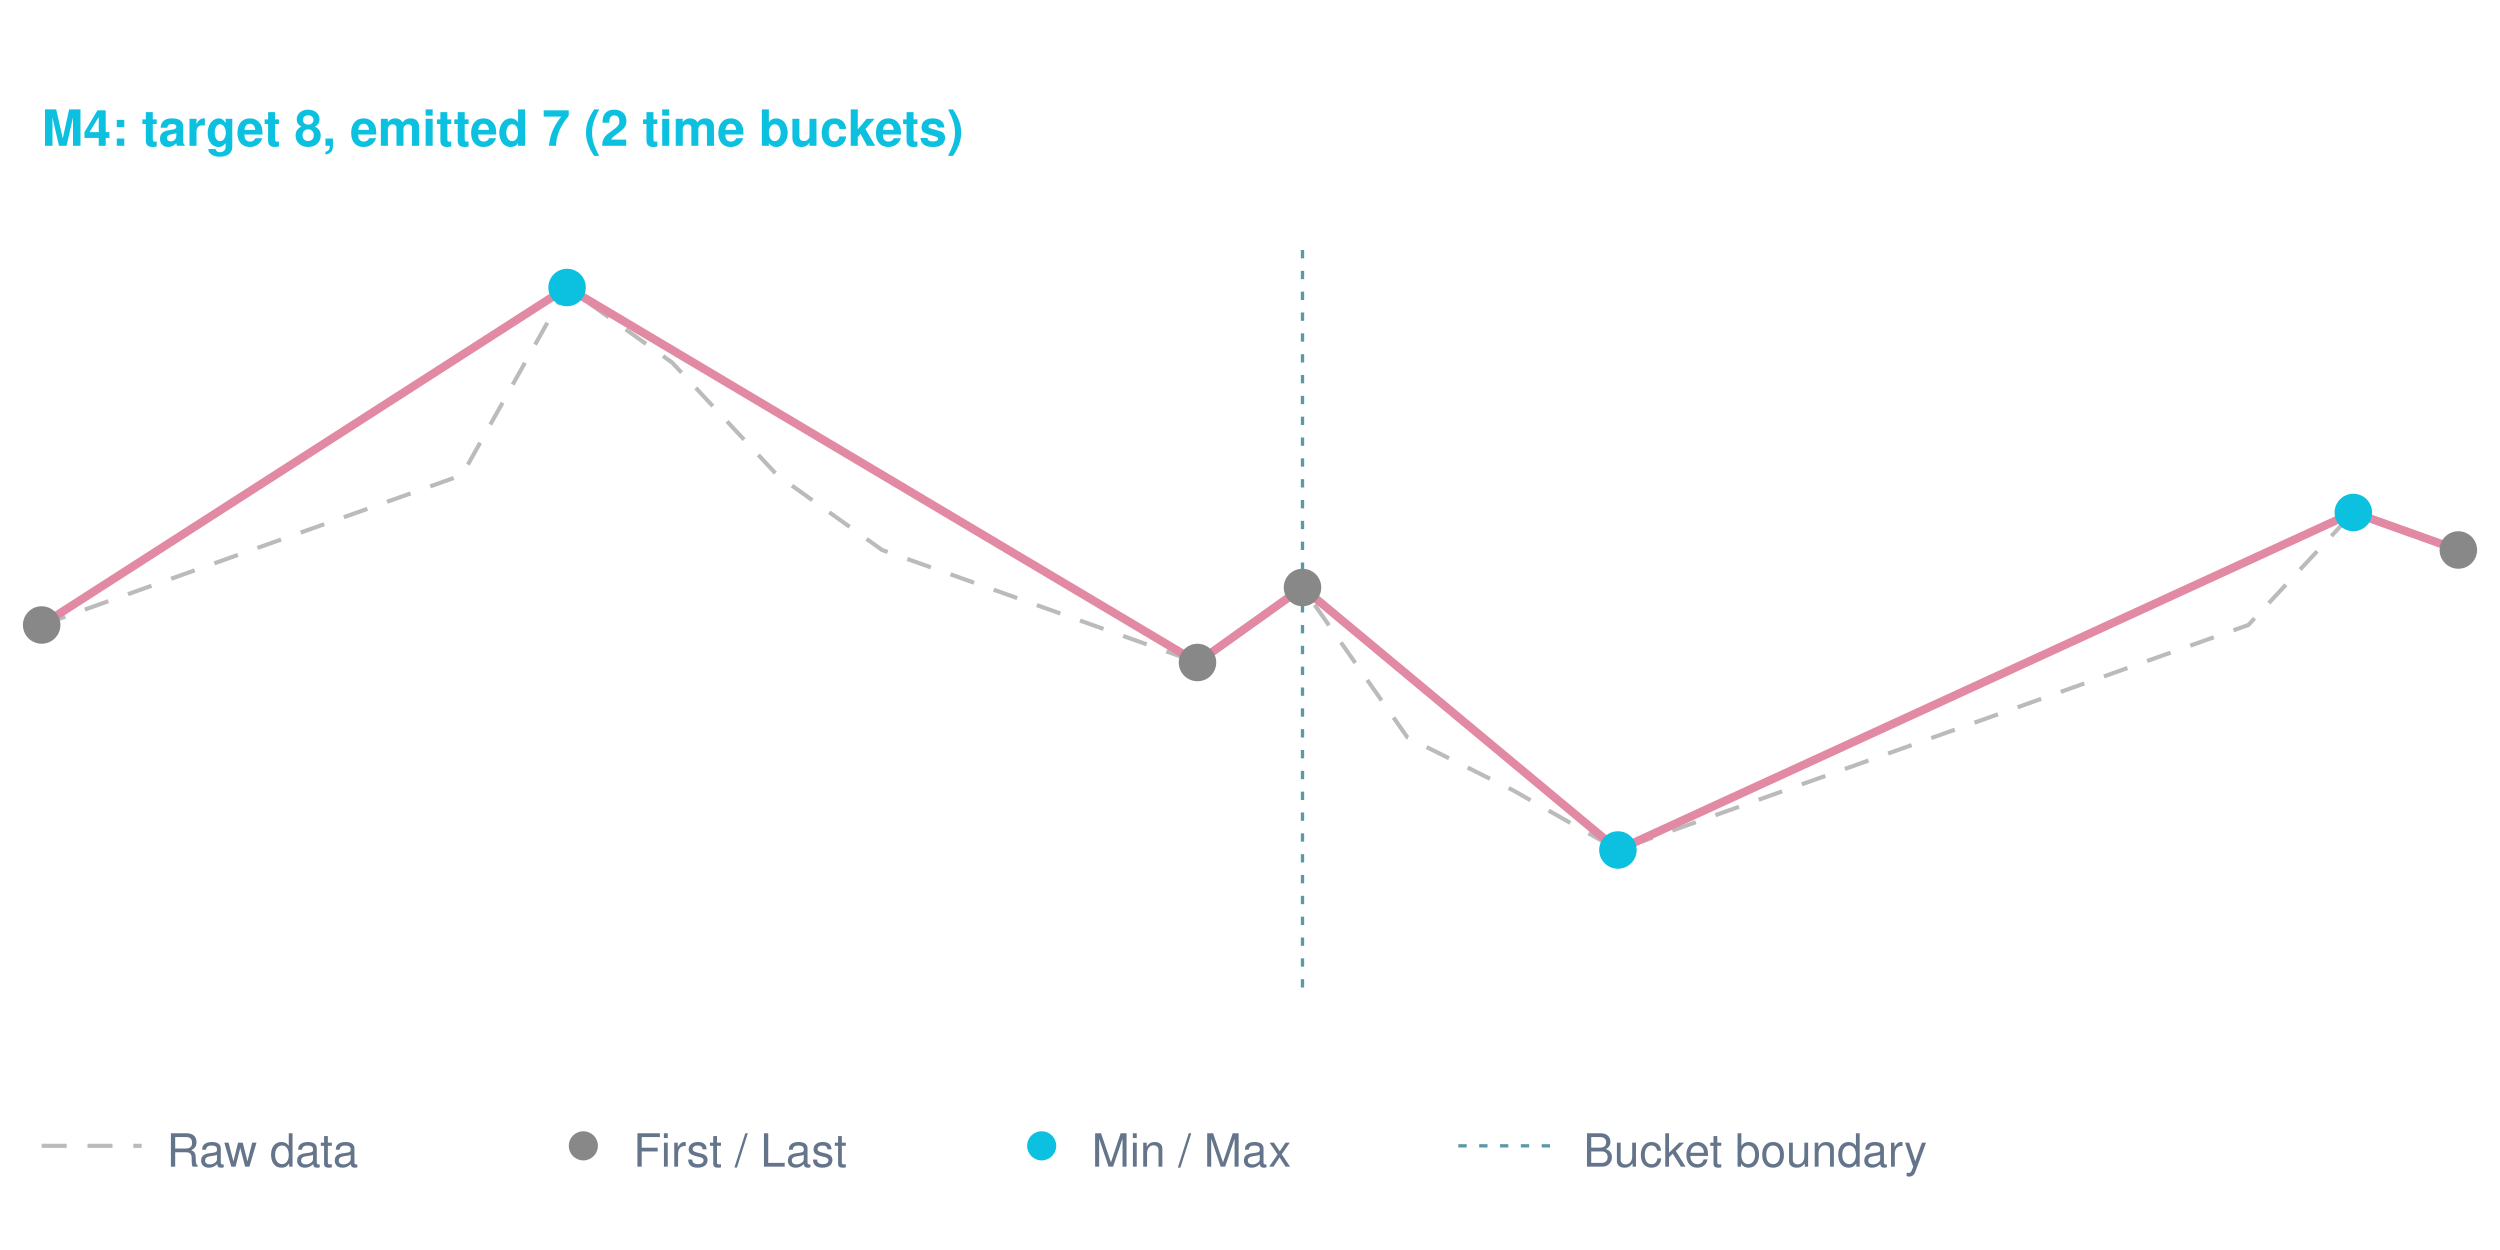
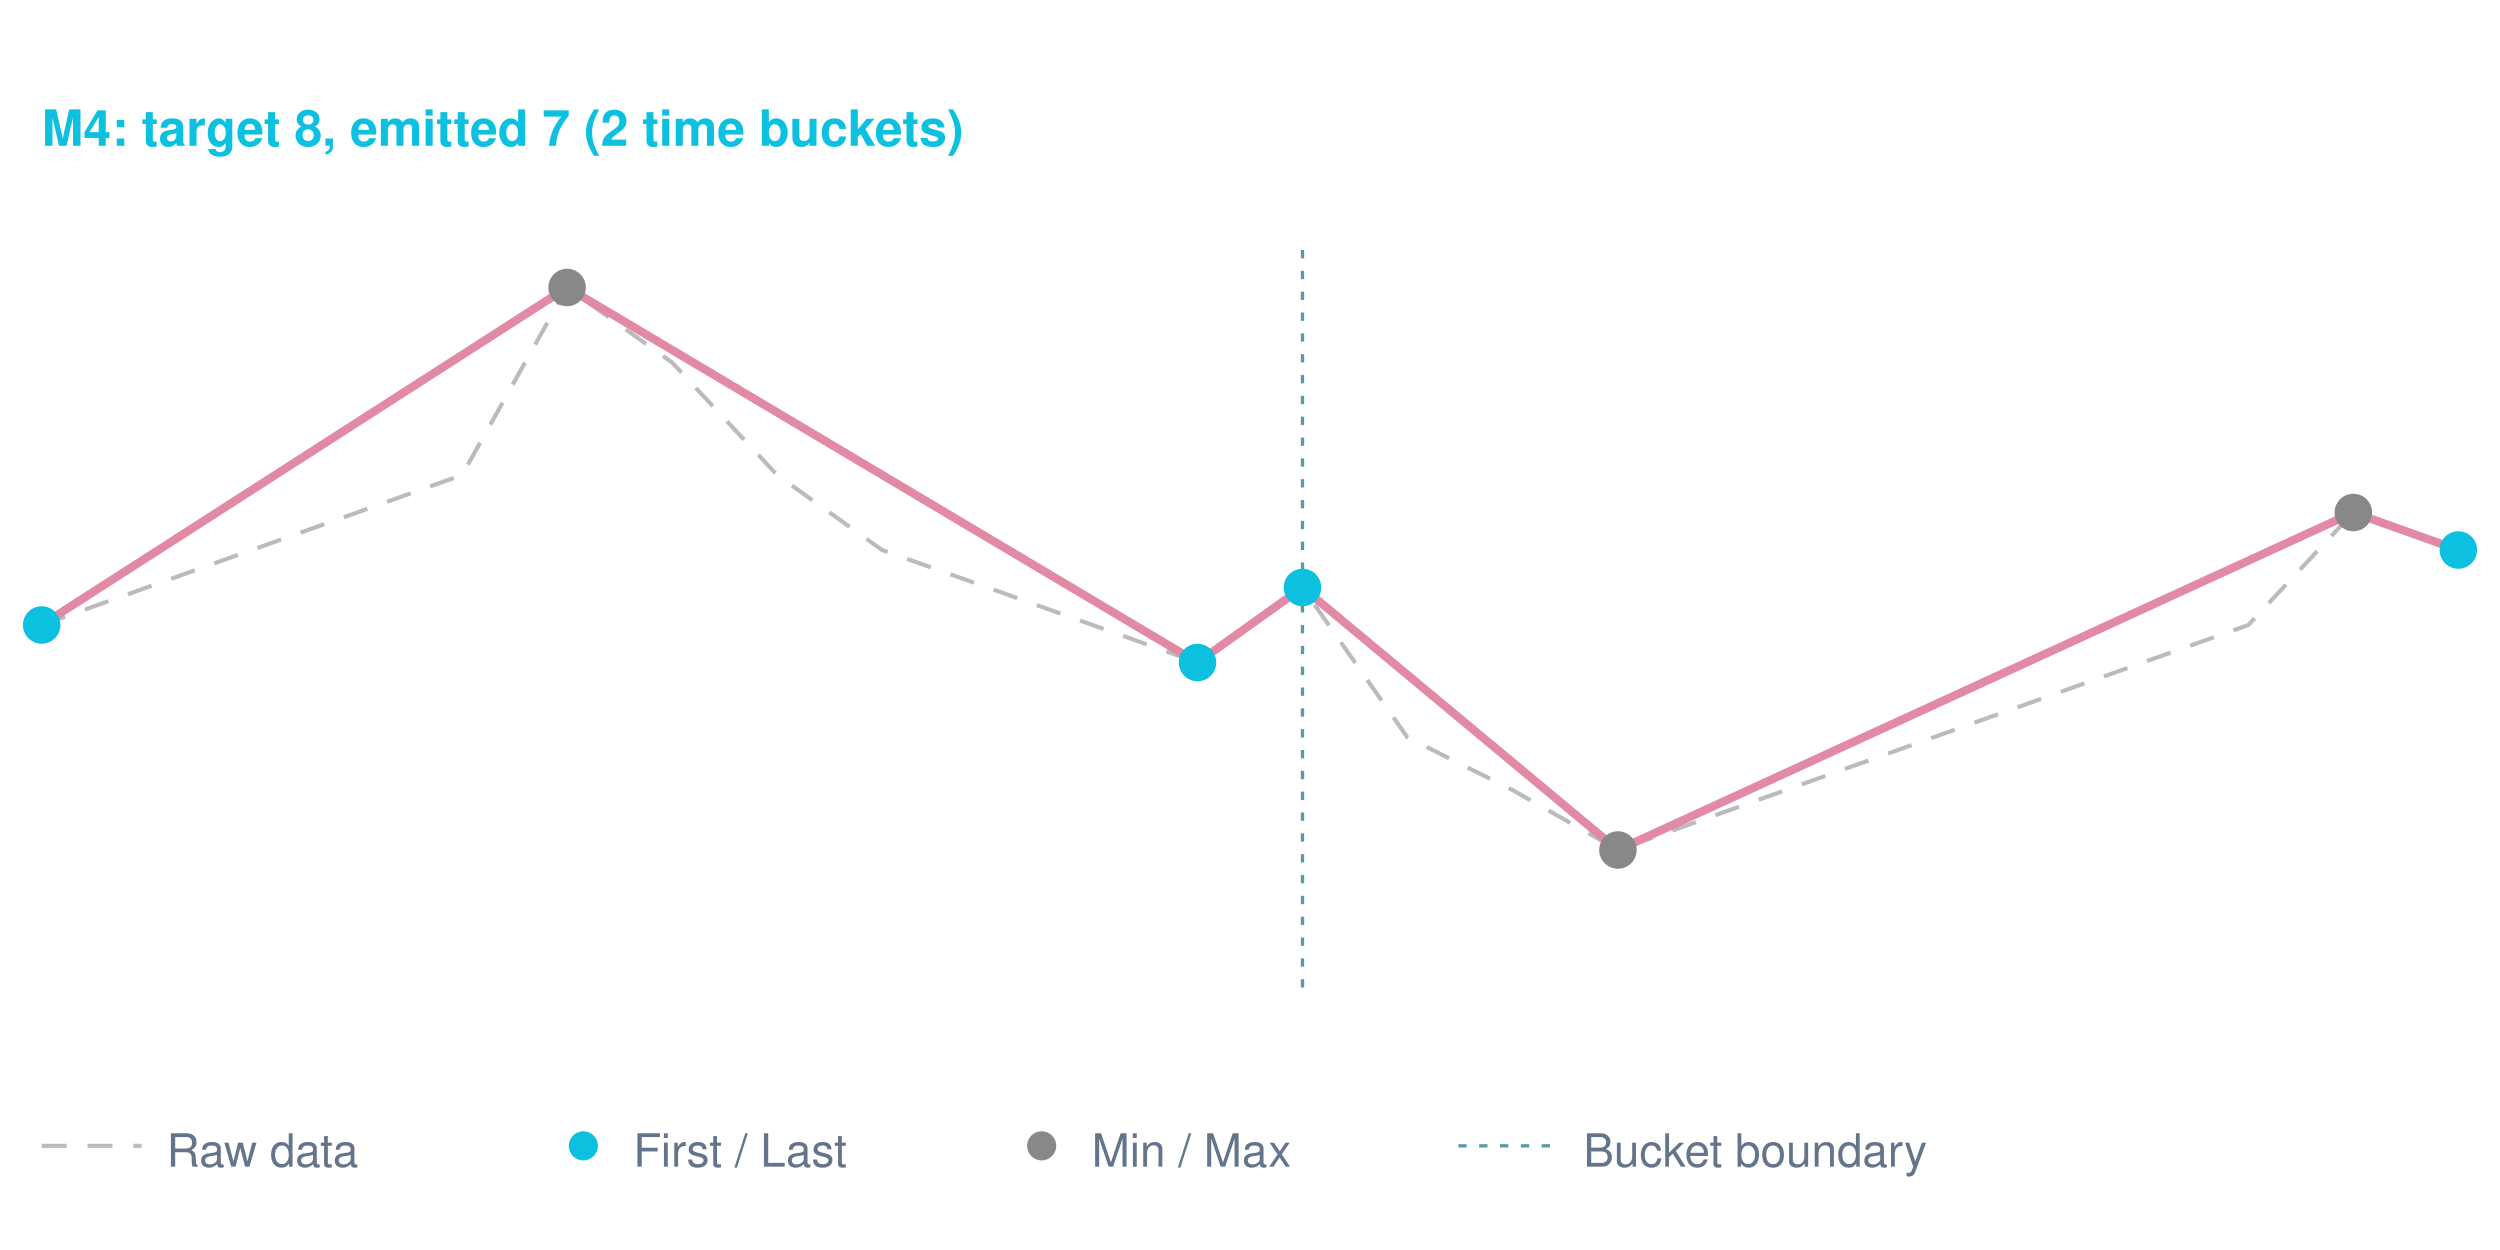
<svg xmlns="http://www.w3.org/2000/svg" viewBox="0 0 600 300" width="1400" height="700" font-family="-apple-system, BlinkMacSystemFont, 'Segoe UI', Helvetica, Arial, sans-serif" role="img">
  <style>
  .t { font-size: 12px; font-weight: 600; }
  .l { font-size: 11px; }
  .ref { stroke-width: 1.0; stroke-dasharray: 6 5; fill: none; }
  .bk { stroke-width: 0.8; stroke-dasharray: 2 3; }
  .t { fill: #0cc0df; }
  .l { fill: #64748b; }
  .ref { stroke: #bbb; }
  .bk { stroke: #5a9aa8; }
  .sep { stroke: #ccc; }
  @media (prefers-color-scheme: dark) {
    .t { fill: #0cc0df; }
    .l { fill: #b1b5d3; }
    .ref { stroke: #555; }
    .bk { stroke: #2a7a8a; }
    .sep { stroke: #3a3a3a; }
  }
</style>
  <text class="t" x="10" y="35">M4: target 8, emitted 7 (2 time buckets)</text>
  <line class="bk" x1="312.6" y1="60" x2="312.6" y2="240" />
  <polyline class="ref" points="10.0,150.0 35.2,141.0 60.4,132.0 85.7,123.0 110.9,114.0 136.1,69.0 161.3,87.0 186.5,114.0 211.7,132.0 237.0,141.0 262.2,150.0 287.4,159.0 312.6,141.0 337.8,177.0 363.0,189.6 388.3,204.0 413.5,195.0 438.7,186.0 463.9,177.0 489.1,168.0 514.3,159.0 539.6,150.0 564.8,123.0 590.0,132.0" />
  <polyline points="10.0,150.0 136.1,69.0 287.4,159.0 312.6,141.0 388.3,204.0 564.8,123.0 590.0,132.0" fill="none" stroke="#e289a4" stroke-width="2.0" />
-   <circle cx="10.0" cy="150.0" r="4.5" fill="#888" />
-   <circle cx="136.1" cy="69.0" r="4.5" fill="#0cc0df" />
-   <circle cx="287.4" cy="159.0" r="4.5" fill="#888" />
-   <circle cx="312.6" cy="141.0" r="4.5" fill="#888" />
-   <circle cx="388.3" cy="204.0" r="4.5" fill="#0cc0df" />
-   <circle cx="564.8" cy="123.0" r="4.5" fill="#0cc0df" />
-   <circle cx="590.0" cy="132.0" r="4.5" fill="#888" />
+   <circle cx="10.0" cy="150.0" r="4.5" fill="#0cc0df" />
+   <circle cx="136.1" cy="69.0" r="4.5" fill="#888" />
+   <circle cx="287.4" cy="159.0" r="4.5" fill="#0cc0df" />
+   <circle cx="312.6" cy="141.0" r="4.5" fill="#0cc0df" />
+   <circle cx="388.3" cy="204.0" r="4.5" fill="#888" />
+   <circle cx="564.8" cy="123.0" r="4.5" fill="#888" />
+   <circle cx="590.0" cy="132.0" r="4.5" fill="#0cc0df" />
  <line class="ref" x1="10" y1="275" x2="34" y2="275" />
  <text class="l" x="40" y="280">Raw data</text>
-   <circle cx="140" cy="275" r="3.5" fill="#888" />
+   <circle cx="140" cy="275" r="3.5" fill="#0cc0df" />
  <text class="l" x="152" y="280">First / Last</text>
-   <circle cx="250" cy="275" r="3.5" fill="#0cc0df" />
+   <circle cx="250" cy="275" r="3.5" fill="#888" />
  <text class="l" x="262" y="280">Min / Max</text>
  <line class="bk" x1="350" y1="275" x2="374" y2="275" />
  <text class="l" x="380" y="280">Bucket boundary</text>
</svg>
